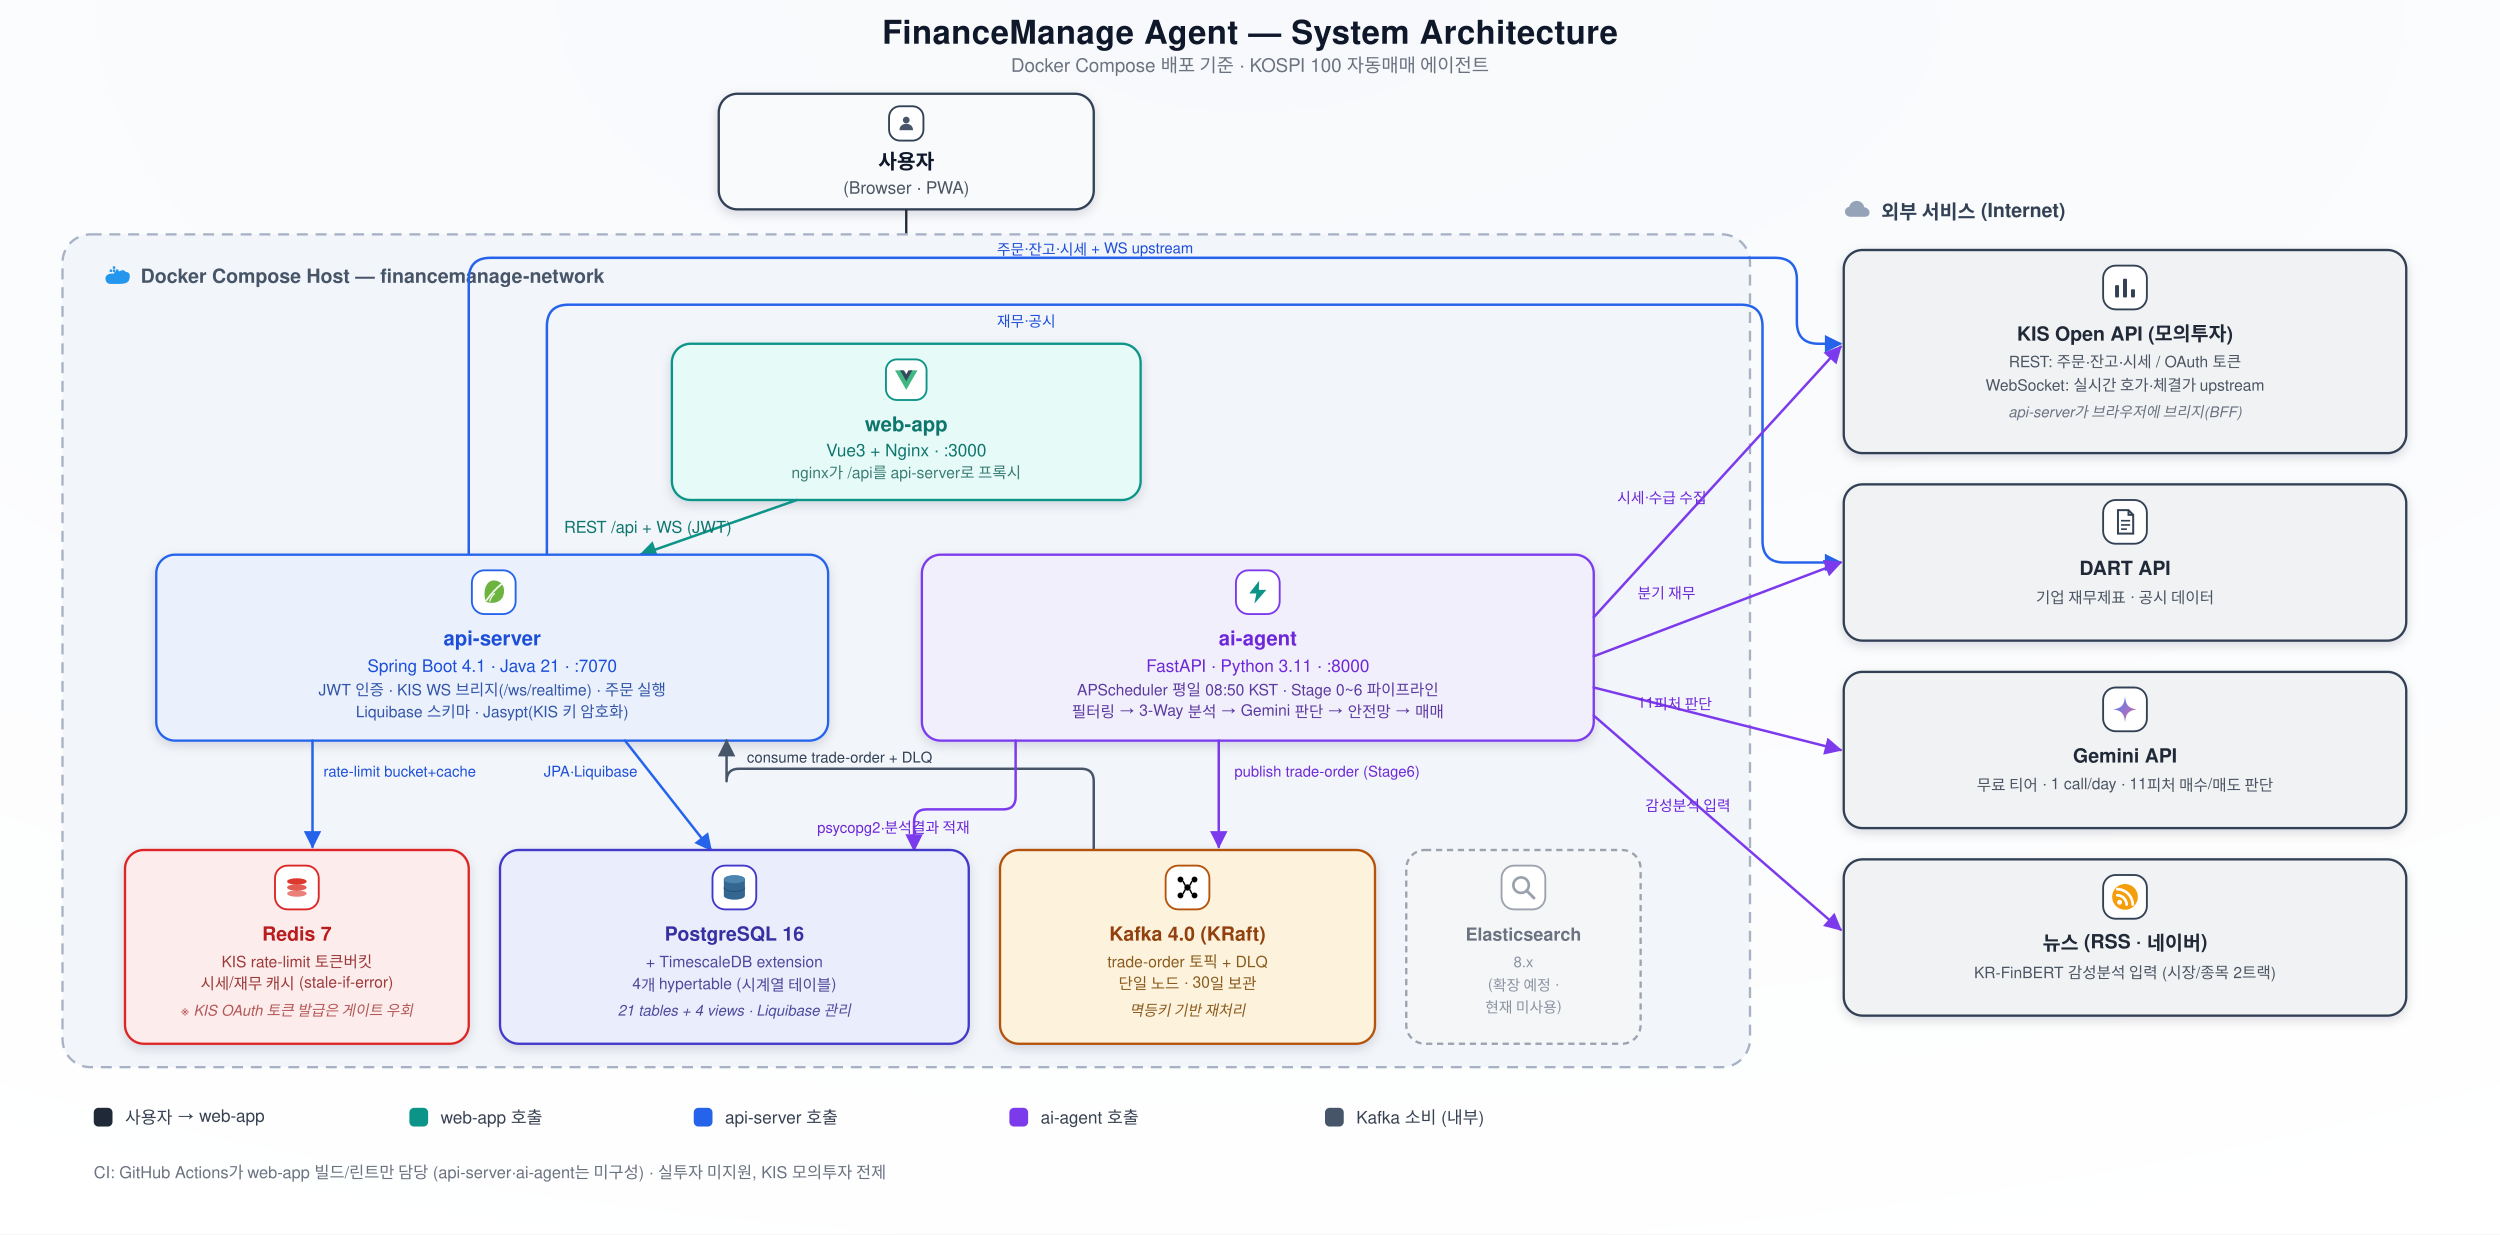
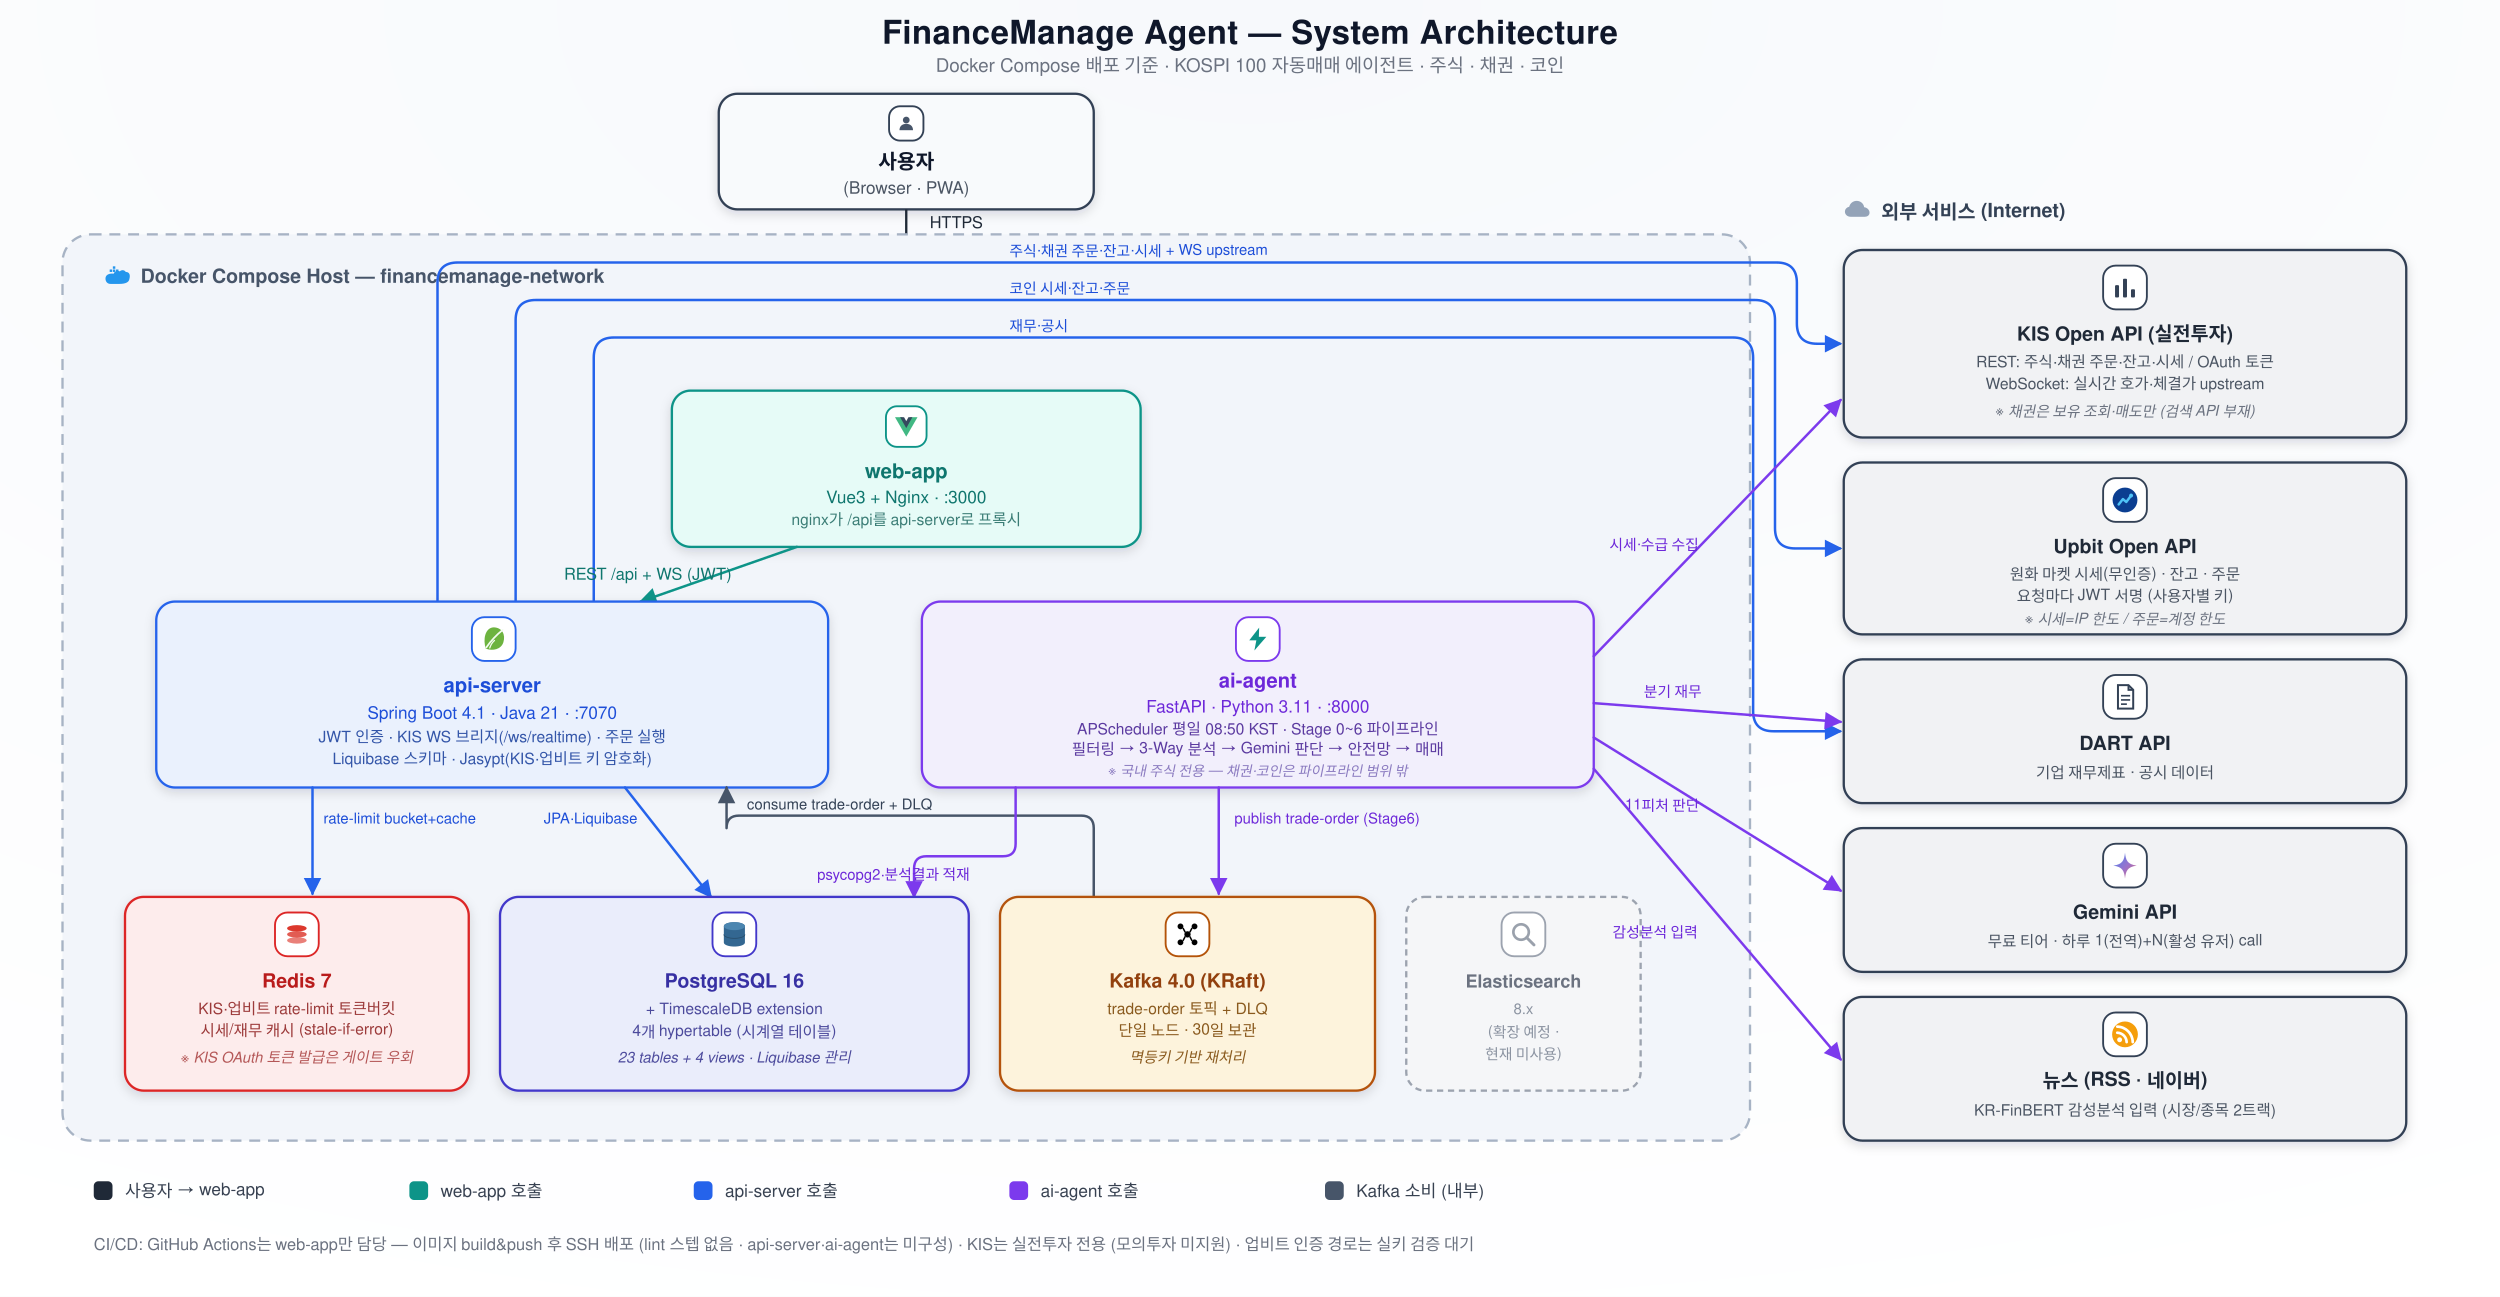
- <svg xmlns="http://www.w3.org/2000/svg" viewBox="0 0 1600 790" role="img" aria-label="FinanceManage Agent 시스템 아키텍처: 사용자가 web-app(Vue3)에 접속하고, web-app은 api-server(Spring Boot)를 통해 인증·거래·시세를 처리한다. api-server와 ai-agent(FastAPI)는 PostgreSQL+TimescaleDB를 공유하고, ai-agent가 Kafka에 매매 주문을 발행하면 api-server가 소비해 KIS API로 주문을 실행한다. Redis는 api-server의 KIS 호출 속도 제한과 캐시를 담당한다. ai-agent는 KIS·DART·뉴스에서 데이터를 수집하고 Gemini API로 매매를 판단한다." font-family="'Pretendard','Apple SD Gothic Neo','Malgun Gothic',Helvetica,Arial,sans-serif">
+ <svg xmlns="http://www.w3.org/2000/svg" viewBox="0 0 1600 830" role="img" aria-label="FinanceManage Agent 시스템 아키텍처: 사용자가 web-app(Vue3)에 접속하고, web-app은 api-server(Spring Boot)를 통해 인증·거래·시세를 처리한다. api-server는 KIS Open API로 주식·채권 주문과 잔고를 처리하고, 업비트 Open API로 원화 마켓 코인 시세·잔고·주문을 처리하며, DART에서 재무·공시를 가져온다. api-server와 ai-agent(FastAPI)는 PostgreSQL+TimescaleDB를 공유하고, ai-agent가 Kafka에 매매 주문을 발행하면 api-server가 소비해 KIS API로 주문을 실행한다. Redis는 api-server의 외부 API 호출 속도 제한과 캐시를 담당한다. ai-agent는 KIS·DART·뉴스에서 데이터를 수집하고 Gemini API로 매매를 판단한다." font-family="'Pretendard','Apple SD Gothic Neo','Malgun Gothic',Helvetica,Arial,sans-serif">
  <defs>
    <marker id="arrow-blue" viewBox="0 0 10 10" refX="9" refY="5" markerWidth="7" markerHeight="7" orient="auto-start-reverse">
      <path d="M0,0 L10,5 L0,10 z" fill="#2563eb" />
    </marker>
    <marker id="arrow-purple" viewBox="0 0 10 10" refX="9" refY="5" markerWidth="7" markerHeight="7" orient="auto-start-reverse">
      <path d="M0,0 L10,5 L0,10 z" fill="#7c3aed" />
    </marker>
    <marker id="arrow-teal" viewBox="0 0 10 10" refX="9" refY="5" markerWidth="7" markerHeight="7" orient="auto-start-reverse">
      <path d="M0,0 L10,5 L0,10 z" fill="#0d9488" />
    </marker>
    <marker id="arrow-slate" viewBox="0 0 10 10" refX="9" refY="5" markerWidth="7" markerHeight="7" orient="auto-start-reverse">
      <path d="M0,0 L10,5 L0,10 z" fill="#475569" />
    </marker>
    <marker id="arrow-black" viewBox="0 0 10 10" refX="9" refY="5" markerWidth="7" markerHeight="7" orient="auto-start-reverse">
      <path d="M0,0 L10,5 L0,10 z" fill="#1f2937" />
    </marker>
    <filter id="softShadow" x="-30%" y="-30%" width="160%" height="160%">
      <feDropShadow dx="0" dy="2.5" stdDeviation="3.5" flood-color="#0f172a" flood-opacity="0.14" />
    </filter>
    <linearGradient id="geminiGrad" x1="0%" y1="0%" x2="100%" y2="100%">
      <stop offset="0%" stop-color="#4285F4" />
      <stop offset="55%" stop-color="#9b72cb" />
      <stop offset="100%" stop-color="#d96570" />
    </linearGradient>
    <radialGradient id="bgGrad" cx="50%" cy="0%" r="110%">
      <stop offset="0%" stop-color="#f7f9fc" />
      <stop offset="100%" stop-color="#ffffff" />
    </radialGradient>
    <symbol id="icon-user" viewBox="0 0 24 24">
      <circle cx="12" cy="8" r="4" fill="#475569" />
      <path d="M4,20 C4,15 7.5,12.5 12,12.5 C16.5,12.5 20,15 20,20 Z" fill="#475569" />
    </symbol>
    <symbol id="icon-vue" viewBox="0 0 24 22">
      <path d="M1.2,1.5 L8.2,1.5 L12,8.2 L15.8,1.5 L22.8,1.5 L12,20.2 Z" fill="#41B883" />
      <path d="M6.1,1.5 L12,12 L17.9,1.5 L14.1,1.5 L12,5.3 L9.9,1.5 Z" fill="#35495E" />
    </symbol>
    <symbol id="icon-spring" viewBox="0 0 24 24">
      <path d="M12,2 C19,2.2 22.3,8 20.2,14.8 C18.3,20.8 11.3,22.4 5.2,20.2 C2.6,12.4 4.6,2.2 12,2 Z" fill="#6DB33F" />
      <path d="M5.6,19.2 C9.6,13.4 14.6,8.2 19.6,4.2" stroke="#f2fbee" stroke-width="1.5" fill="none" stroke-linecap="round" />
      <path d="M8.6,19.6 C9.4,17 10.6,15 12.6,13.2" stroke="#f2fbee" stroke-width="1.1" fill="none" stroke-linecap="round" />
    </symbol>
    <symbol id="icon-fastapi" viewBox="0 0 24 24">
      <path d="M13.3,1 L3.8,13.2 L10.6,13.2 L8.7,23 L20.2,9.8 L13,9.8 Z" fill="#0d9488" />
    </symbol>
    <symbol id="icon-postgres" viewBox="0 0 24 24">
      <path d="M3,5 C3,3.1 7,1.6 12,1.6 C17,1.6 21,3.1 21,5 L21,19 C21,20.9 17,22.4 12,22.4 C7,22.4 3,20.9 3,19 Z" fill="#336791" />
      <ellipse cx="12" cy="5" rx="9" ry="3.4" fill="#4c86b0" />
      <path d="M3,12 C3,13.9 7,15.4 12,15.4 C17,15.4 21,13.9 21,12" fill="none" stroke="#274d6b" stroke-width="0.7" />
    </symbol>
    <symbol id="icon-kafka" viewBox="0 0 24 24">
      <circle cx="6" cy="5.2" r="2.5" fill="#000000" />
      <circle cx="18" cy="5.2" r="2.5" fill="#000000" />
      <circle cx="12" cy="12" r="2.7" fill="#000000" />
      <circle cx="6" cy="18.8" r="2.5" fill="#000000" />
      <circle cx="18" cy="18.8" r="2.5" fill="#000000" />
      <line x1="8.1" y1="6.5" x2="10.1" y2="10.3" stroke="#000000" stroke-width="1.3" />
      <line x1="15.9" y1="6.5" x2="13.9" y2="10.3" stroke="#000000" stroke-width="1.3" />
      <line x1="10.1" y1="13.7" x2="8.1" y2="17.5" stroke="#000000" stroke-width="1.3" />
      <line x1="13.9" y1="13.7" x2="15.9" y2="17.5" stroke="#000000" stroke-width="1.3" />
    </symbol>
    <symbol id="icon-redis" viewBox="0 0 24 24">
      <ellipse cx="12" cy="6.2" rx="9.4" ry="3.1" fill="#DC382D" />
      <ellipse cx="12" cy="12" rx="9.4" ry="3.1" fill="#DC382D" opacity="0.82" />
      <ellipse cx="12" cy="17.8" rx="9.4" ry="3.1" fill="#DC382D" opacity="0.64" />
    </symbol>
    <symbol id="icon-elastic" viewBox="0 0 24 24">
      <circle cx="10" cy="10" r="6.6" fill="none" stroke="#9aa1ac" stroke-width="2.3" />
      <line x1="14.8" y1="14.8" x2="21" y2="21" stroke="#9aa1ac" stroke-width="2.5" stroke-linecap="round" />
    </symbol>
    <symbol id="icon-docker" viewBox="0 0 24 18">
      <path d="M2,11 C2,7.6 5.6,6.4 9,6.9 C9.6,4.9 12.2,3.9 14.2,4.9 C15.7,3.4 18.3,3.6 19.3,5.4 C22.4,5.4 23.4,7.9 22.4,11.4 C22.1,14.2 19,15.6 14,15.6 L6.2,15.6 C3.6,15.6 2,13.6 2,11 Z" fill="#2496ED" />
      <rect x="5.6" y="3.3" width="2.1" height="2.1" fill="#2496ED" />
      <rect x="8.3" y="3.3" width="2.1" height="2.1" fill="#2496ED" />
      <rect x="8.3" y="0.6" width="2.1" height="2.1" fill="#2496ED" />
      <rect x="11" y="3.3" width="2.1" height="2.1" fill="#2496ED" />
    </symbol>
    <symbol id="icon-cloud" viewBox="0 0 24 18">
      <path d="M6,17 C3,17 1,15 1,12.6 C1,10.5 2.6,8.8 4.7,8.4 C5.3,5.5 8,3.4 11,3.4 C14.3,3.4 17,5.7 17.4,8.8 C19.9,9.1 22,11.1 22,13.5 C22,15.8 20,17 18,17 Z" fill="#94a3b8" />
    </symbol>
    <symbol id="icon-kis" viewBox="0 0 24 24">
      <rect x="3.5" y="10" width="3.4" height="10.5" rx="0.8" fill="#334155" />
      <rect x="10.3" y="4.5" width="3.4" height="16" rx="0.8" fill="#334155" />
      <rect x="17.1" y="13.5" width="3.4" height="7" rx="0.8" fill="#334155" />
    </symbol>
+     <symbol id="icon-upbit" viewBox="0 0 24 24">
+       <circle cx="12" cy="12" r="10.6" fill="#0B3E91" />
+       <path d="M6.6,15.8 L10.2,11.2 L13.1,13.7 L17.2,8.2" fill="none" stroke="#4FC3F7" stroke-width="2.1" stroke-linecap="round" stroke-linejoin="round" />
+       <circle cx="17.2" cy="8.2" r="1.7" fill="#4FC3F7" />
+     </symbol>
    <symbol id="icon-dart" viewBox="0 0 24 24">
      <path d="M6,2 H15 L19,6 V22 H6 Z" fill="none" stroke="#334155" stroke-width="1.7" />
      <path d="M15,2 V6 H19" fill="none" stroke="#334155" stroke-width="1.7" />
      <line x1="8.6" y1="11" x2="16.4" y2="11" stroke="#334155" stroke-width="1.4" />
      <line x1="8.6" y1="14.6" x2="16.4" y2="14.6" stroke="#334155" stroke-width="1.4" />
      <line x1="8.6" y1="18.2" x2="13.6" y2="18.2" stroke="#334155" stroke-width="1.4" />
    </symbol>
    <symbol id="icon-gemini" viewBox="0 0 24 24">
      <path d="M12,1 C12.7,7 13.7,10.9 22,12 C13.7,13.1 12.7,17 12,23 C11.3,17 10.3,13.1 2,12 C10.3,10.9 11.3,7 12,1 Z" fill="url(#geminiGrad)" />
    </symbol>
    <symbol id="icon-rss" viewBox="0 0 24 24">
      <circle cx="12" cy="12" r="11" fill="#f59e0b" />
      <circle cx="7.4" cy="16.6" r="2.1" fill="#ffffff" />
      <path d="M5.4,10.6 A8.2,8.2 0 0 1 13.4,18.6" fill="none" stroke="#ffffff" stroke-width="2.3" stroke-linecap="round" />
      <path d="M5.4,5.4 A13.4,13.4 0 0 1 18.6,18.6" fill="none" stroke="#ffffff" stroke-width="2.3" stroke-linecap="round" />
    </symbol>
  </defs>
-   <rect x="0" y="0" width="1600" height="790" fill="url(#bgGrad)" />
+   <rect x="0" y="0" width="1600" height="830" fill="url(#bgGrad)" />
  <text x="800" y="28" text-anchor="middle" font-size="21" font-weight="700" letter-spacing="0.3" fill="#0f172a">FinanceManage Agent — System Architecture</text>
-   <text x="800" y="46" text-anchor="middle" font-size="12" fill="#6b7280">Docker Compose 배포 기준 · KOSPI 100 자동매매 에이전트</text>
+   <text x="800" y="46" text-anchor="middle" font-size="12" fill="#6b7280">Docker Compose 배포 기준 · KOSPI 100 자동매매 에이전트 · 주식 · 채권 · 코인</text>
  <rect x="460" y="60" width="240" height="74" rx="12" fill="#f8fafc" stroke="#334155" stroke-width="1.5" filter="url(#softShadow)" />
  <rect x="569" y="68" width="22" height="22" rx="7" fill="#ffffff" stroke="#334155" stroke-width="1.2" />
  <use href="#icon-user" x="573.5" y="72.5" width="13" height="13" />
  <text x="580" y="108" text-anchor="middle" font-size="13" font-weight="700" fill="#0f172a">사용자</text>
  <text x="580" y="124" text-anchor="middle" font-size="11" fill="#4b5563">(Browser · PWA)</text>
-   <line x1="580" y1="134" x2="580" y2="218" stroke="#1f2937" stroke-width="1.5" marker-end="url(#arrow-black)" />
-   <text x="595" y="176" font-size="10.5" fill="#1f2937">HTTPS</text>
-   <rect x="40" y="150" width="1080" height="533" rx="18" fill="#f2f5fa" stroke="#a7b3c4" stroke-width="1.5" stroke-dasharray="7 5" />
+   <line x1="580" y1="134" x2="580" y2="248" stroke="#1f2937" stroke-width="1.5" marker-end="url(#arrow-black)" />
+   <text x="595" y="146" font-size="10.5" fill="#1f2937">HTTPS</text>
+   <rect x="40" y="150" width="1080" height="580" rx="18" fill="#f2f5fa" stroke="#a7b3c4" stroke-width="1.5" stroke-dasharray="7 5" />
  <use href="#icon-docker" x="66" y="170" width="18" height="13.5" />
  <text x="90" y="181" font-size="12.5" font-weight="700" fill="#475569">Docker Compose Host — financemanage-network</text>
-   <path d="M300,355 L300,179 Q300,165 314,165 L1136,165 Q1150,165 1150,179 L1150,206 Q1150,220 1164,220 L1178,220" fill="none" stroke="#2563eb" stroke-width="1.6" marker-end="url(#arrow-blue)" />
-   <path d="M350,355 L350,209 Q350,195 364,195 L1114,195 Q1128,195 1128,209 L1128,346 Q1128,360 1142,360 L1178,360" fill="none" stroke="#2563eb" stroke-width="1.6" marker-end="url(#arrow-blue)" />
-   <text x="638" y="163" font-size="9.5" fill="#1d4ed8">주문·잔고·시세 + WS upstream</text>
-   <text x="638" y="209" font-size="9.5" fill="#1d4ed8">재무·공시</text>
-   <rect x="430" y="220" width="300" height="100" rx="12" fill="#e6fbf7" stroke="#0d9488" stroke-width="1.5" filter="url(#softShadow)" />
-   <rect x="567" y="230" width="26" height="26" rx="7" fill="#ffffff" stroke="#0d9488" stroke-width="1.2" />
-   <use href="#icon-vue" x="572" y="236" width="16" height="14.7" />
-   <text x="580" y="276" text-anchor="middle" font-size="13" font-weight="700" fill="#0f766e">web-app</text>
-   <text x="580" y="292" text-anchor="middle" font-size="11" fill="#0f766e">Vue3 + Nginx · :3000</text>
-   <text x="580" y="306" text-anchor="middle" font-size="10" fill="#3b7d76">nginx가 /api를 api-server로 프록시</text>
-   <path d="M510,320 L410,355" stroke="#0d9488" stroke-width="1.6" fill="none" stroke-linecap="round" marker-end="url(#arrow-teal)" />
-   <text x="361" y="341" font-size="10.5" fill="#0f766e">REST /api + WS (JWT)</text>
-   <rect x="100" y="355" width="430" height="119" rx="12" fill="#eaf1fd" stroke="#2563eb" stroke-width="1.5" filter="url(#softShadow)" />
-   <rect x="302" y="365" width="28" height="28" rx="8" fill="#ffffff" stroke="#2563eb" stroke-width="1.2" />
-   <use href="#icon-spring" x="307" y="370" width="18" height="18" />
-   <text x="315" y="413" text-anchor="middle" font-size="13" font-weight="700" fill="#1d4ed8">api-server</text>
-   <text x="315" y="430" text-anchor="middle" font-size="11" fill="#1d4ed8">Spring Boot 4.1 · Java 21 · :7070</text>
-   <text x="315" y="445" text-anchor="middle" font-size="10" fill="#3355a8">JWT 인증 · KIS WS 브리지(/ws/realtime) · 주문 실행</text>
-   <text x="315" y="459" text-anchor="middle" font-size="10" fill="#3355a8">Liquibase 스키마 · Jasypt(KIS 키 암호화)</text>
-   <rect x="590" y="355" width="430" height="119" rx="12" fill="#f2effc" stroke="#7c3aed" stroke-width="1.5" filter="url(#softShadow)" />
-   <rect x="791" y="365" width="28" height="28" rx="8" fill="#ffffff" stroke="#7c3aed" stroke-width="1.2" />
-   <use href="#icon-fastapi" x="797" y="370" width="16" height="18" />
-   <text x="805" y="413" text-anchor="middle" font-size="13" font-weight="700" fill="#6d28d9">ai-agent</text>
-   <text x="805" y="430" text-anchor="middle" font-size="11" fill="#6d28d9">FastAPI · Python 3.11 · :8000</text>
-   <text x="805" y="445" text-anchor="middle" font-size="10" fill="#5b3aa0">APScheduler 평일 08:50 KST · Stage 0~6 파이프라인</text>
-   <text x="805" y="459" text-anchor="middle" font-size="10" fill="#5b3aa0">필터링 → 3-Way 분석 → Gemini 판단 → 안전망 → 매매</text>
-   <path d="M200,474 L200,542" stroke="#2563eb" stroke-width="1.6" fill="none" stroke-linecap="round" marker-end="url(#arrow-blue)" />
-   <text x="207" y="497" font-size="9.5" fill="#1d4ed8">rate-limit bucket+cache</text>
-   <path d="M400,474 L455,544" stroke="#2563eb" stroke-width="1.6" fill="none" stroke-linecap="round" marker-end="url(#arrow-blue)" />
-   <text x="348" y="497" font-size="9.5" fill="#1d4ed8">JPA·Liquibase</text>
-   <path d="M700,544 L700,500 Q700,492 692,492 L473,492 Q465,492 465,500 L465,474" stroke="#475569" stroke-width="1.6" fill="none" stroke-linecap="round" stroke-linejoin="round" marker-end="url(#arrow-slate)" />
-   <text x="478" y="488" font-size="9.5" fill="#334155">consume trade-order + DLQ</text>
-   <path d="M650,474 L650,510 Q650,518 642,518 L593,518 Q585,518 585,526 L585,544" stroke="#7c3aed" stroke-width="1.6" fill="none" stroke-linecap="round" stroke-linejoin="round" marker-end="url(#arrow-purple)" />
-   <text x="523" y="533" font-size="9.5" fill="#6d28d9">psycopg2·분석결과 적재</text>
-   <path d="M780,474 L780,542" stroke="#7c3aed" stroke-width="1.6" fill="none" stroke-linecap="round" marker-end="url(#arrow-purple)" />
-   <text x="790" y="497" font-size="9.5" fill="#6d28d9">publish trade-order (Stage6)</text>
-   <rect x="80" y="544" width="220" height="124" rx="12" fill="#fdecec" stroke="#dc2626" stroke-width="1.5" filter="url(#softShadow)" />
-   <rect x="176" y="554" width="28" height="28" rx="8" fill="#ffffff" stroke="#dc2626" stroke-width="1.2" />
-   <use href="#icon-redis" x="181" y="560" width="18" height="16" />
-   <text x="190" y="602" text-anchor="middle" font-size="12.5" font-weight="700" fill="#b91c1c">Redis 7</text>
-   <text x="190" y="619" text-anchor="middle" font-size="10" fill="#9c3a3a">KIS rate-limit 토큰버킷</text>
-   <text x="190" y="633" text-anchor="middle" font-size="10" fill="#9c3a3a">시세/재무 캐시 (stale-if-error)</text>
-   <text x="190" y="650" text-anchor="middle" font-size="9.5" fill="#b45757" font-style="italic">※ KIS OAuth 토큰 발급은 게이트 우회</text>
-   <rect x="320" y="544" width="300" height="124" rx="12" fill="#eaedfb" stroke="#4338ca" stroke-width="1.5" filter="url(#softShadow)" />
-   <rect x="456" y="554" width="28" height="28" rx="8" fill="#ffffff" stroke="#4338ca" stroke-width="1.2" />
-   <use href="#icon-postgres" x="461" y="559" width="18" height="18" />
-   <text x="470" y="602" text-anchor="middle" font-size="12.5" font-weight="700" fill="#3730a3">PostgreSQL 16</text>
-   <text x="470" y="619" text-anchor="middle" font-size="10" fill="#4c4a9c">+ TimescaleDB extension</text>
-   <text x="470" y="633" text-anchor="middle" font-size="10" fill="#4c4a9c">4개 hypertable (시계열 테이블)</text>
-   <text x="470" y="650" text-anchor="middle" font-size="9.5" fill="#4c4a9c" font-style="italic">21 tables + 4 views · Liquibase 관리</text>
-   <rect x="640" y="544" width="240" height="124" rx="12" fill="#fdf3dc" stroke="#b45309" stroke-width="1.5" filter="url(#softShadow)" />
-   <rect x="746" y="554" width="28" height="28" rx="8" fill="#ffffff" stroke="#b45309" stroke-width="1.2" />
-   <use href="#icon-kafka" x="751" y="559" width="18" height="18" />
-   <text x="760" y="602" text-anchor="middle" font-size="12.5" font-weight="700" fill="#92400e">Kafka 4.0 (KRaft)</text>
-   <text x="760" y="619" text-anchor="middle" font-size="10" fill="#8a5a1e">trade-order 토픽 + DLQ</text>
-   <text x="760" y="633" text-anchor="middle" font-size="10" fill="#8a5a1e">단일 노드 · 30일 보관</text>
-   <text x="760" y="650" text-anchor="middle" font-size="9.5" fill="#8a5a1e" font-style="italic">멱등키 기반 재처리</text>
-   <rect x="900" y="544" width="150" height="124" rx="12" fill="#f5f6f8" stroke="#9ca3af" stroke-width="1.5" stroke-dasharray="4 3" />
-   <rect x="961" y="554" width="28" height="28" rx="8" fill="#ffffff" stroke="#9ca3af" stroke-width="1.2" />
-   <use href="#icon-elastic" x="966" y="559" width="18" height="18" />
-   <text x="975" y="602" text-anchor="middle" font-size="11.5" font-weight="700" fill="#6b7280">Elasticsearch</text>
-   <text x="975" y="619" text-anchor="middle" font-size="9.5" fill="#8b93a1">8.x</text>
-   <text x="975" y="633" text-anchor="middle" font-size="9.5" fill="#8b93a1">(확장 예정 ·</text>
-   <text x="975" y="648" text-anchor="middle" font-size="9.5" fill="#8b93a1">현재 미사용)</text>
+   <path d="M280,385 L280,181 Q280,168 293,168 L1137,168 Q1150,168 1150,181 L1150,207 Q1150,220 1163,220 L1178,220" fill="none" stroke="#2563eb" stroke-width="1.6" marker-end="url(#arrow-blue)" />
+   <path d="M330,385 L330,205 Q330,192 343,192 L1123,192 Q1136,192 1136,205 L1136,338 Q1136,351 1149,351 L1178,351" fill="none" stroke="#2563eb" stroke-width="1.6" marker-end="url(#arrow-blue)" />
+   <path d="M380,385 L380,229 Q380,216 393,216 L1109,216 Q1122,216 1122,229 L1122,455 Q1122,468 1135,468 L1178,468" fill="none" stroke="#2563eb" stroke-width="1.6" marker-end="url(#arrow-blue)" />
+   <text x="646" y="164" font-size="9.5" fill="#1d4ed8">주식·채권 주문·잔고·시세 + WS upstream</text>
+   <text x="646" y="188" font-size="9.5" fill="#1d4ed8">코인 시세·잔고·주문</text>
+   <text x="646" y="212" font-size="9.5" fill="#1d4ed8">재무·공시</text>
+   <rect x="430" y="250" width="300" height="100" rx="12" fill="#e6fbf7" stroke="#0d9488" stroke-width="1.5" filter="url(#softShadow)" />
+   <rect x="567" y="260" width="26" height="26" rx="7" fill="#ffffff" stroke="#0d9488" stroke-width="1.2" />
+   <use href="#icon-vue" x="572" y="266" width="16" height="14.7" />
+   <text x="580" y="306" text-anchor="middle" font-size="13" font-weight="700" fill="#0f766e">web-app</text>
+   <text x="580" y="322" text-anchor="middle" font-size="11" fill="#0f766e">Vue3 + Nginx · :3000</text>
+   <text x="580" y="336" text-anchor="middle" font-size="10" fill="#3b7d76">nginx가 /api를 api-server로 프록시</text>
+   <path d="M510,350 L410,385" stroke="#0d9488" stroke-width="1.6" fill="none" stroke-linecap="round" marker-end="url(#arrow-teal)" />
+   <text x="361" y="371" font-size="10.5" fill="#0f766e">REST /api + WS (JWT)</text>
+   <rect x="100" y="385" width="430" height="119" rx="12" fill="#eaf1fd" stroke="#2563eb" stroke-width="1.5" filter="url(#softShadow)" />
+   <rect x="302" y="395" width="28" height="28" rx="8" fill="#ffffff" stroke="#2563eb" stroke-width="1.2" />
+   <use href="#icon-spring" x="307" y="400" width="18" height="18" />
+   <text x="315" y="443" text-anchor="middle" font-size="13" font-weight="700" fill="#1d4ed8">api-server</text>
+   <text x="315" y="460" text-anchor="middle" font-size="11" fill="#1d4ed8">Spring Boot 4.1 · Java 21 · :7070</text>
+   <text x="315" y="475" text-anchor="middle" font-size="10" fill="#3355a8">JWT 인증 · KIS WS 브리지(/ws/realtime) · 주문 실행</text>
+   <text x="315" y="489" text-anchor="middle" font-size="10" fill="#3355a8">Liquibase 스키마 · Jasypt(KIS·업비트 키 암호화)</text>
+   <rect x="590" y="385" width="430" height="119" rx="12" fill="#f2effc" stroke="#7c3aed" stroke-width="1.5" filter="url(#softShadow)" />
+   <rect x="791" y="395" width="28" height="28" rx="8" fill="#ffffff" stroke="#7c3aed" stroke-width="1.2" />
+   <use href="#icon-fastapi" x="797" y="400" width="16" height="18" />
+   <text x="805" y="440" text-anchor="middle" font-size="13" font-weight="700" fill="#6d28d9">ai-agent</text>
+   <text x="805" y="456" text-anchor="middle" font-size="11" fill="#6d28d9">FastAPI · Python 3.11 · :8000</text>
+   <text x="805" y="470" text-anchor="middle" font-size="10" fill="#5b3aa0">APScheduler 평일 08:50 KST · Stage 0~6 파이프라인</text>
+   <text x="805" y="483" text-anchor="middle" font-size="10" fill="#5b3aa0">필터링 → 3-Way 분석 → Gemini 판단 → 안전망 → 매매</text>
+   <text x="805" y="496" text-anchor="middle" font-size="9" fill="#8b7bc0" font-style="italic">※ 국내 주식 전용 — 채권·코인은 파이프라인 범위 밖</text>
+   <path d="M200,504 L200,572" stroke="#2563eb" stroke-width="1.6" fill="none" stroke-linecap="round" marker-end="url(#arrow-blue)" />
+   <text x="207" y="527" font-size="9.5" fill="#1d4ed8">rate-limit bucket+cache</text>
+   <path d="M400,504 L455,574" stroke="#2563eb" stroke-width="1.6" fill="none" stroke-linecap="round" marker-end="url(#arrow-blue)" />
+   <text x="348" y="527" font-size="9.5" fill="#1d4ed8">JPA·Liquibase</text>
+   <path d="M700,574 L700,530 Q700,522 692,522 L473,522 Q465,522 465,530 L465,504" stroke="#475569" stroke-width="1.6" fill="none" stroke-linecap="round" stroke-linejoin="round" marker-end="url(#arrow-slate)" />
+   <text x="478" y="518" font-size="9.5" fill="#334155">consume trade-order + DLQ</text>
+   <path d="M650,504 L650,540 Q650,548 642,548 L593,548 Q585,548 585,556 L585,574" stroke="#7c3aed" stroke-width="1.6" fill="none" stroke-linecap="round" stroke-linejoin="round" marker-end="url(#arrow-purple)" />
+   <text x="523" y="563" font-size="9.5" fill="#6d28d9">psycopg2·분석결과 적재</text>
+   <path d="M780,504 L780,572" stroke="#7c3aed" stroke-width="1.6" fill="none" stroke-linecap="round" marker-end="url(#arrow-purple)" />
+   <text x="790" y="527" font-size="9.5" fill="#6d28d9">publish trade-order (Stage6)</text>
+   <rect x="80" y="574" width="220" height="124" rx="12" fill="#fdecec" stroke="#dc2626" stroke-width="1.5" filter="url(#softShadow)" />
+   <rect x="176" y="584" width="28" height="28" rx="8" fill="#ffffff" stroke="#dc2626" stroke-width="1.2" />
+   <use href="#icon-redis" x="181" y="590" width="18" height="16" />
+   <text x="190" y="632" text-anchor="middle" font-size="12.5" font-weight="700" fill="#b91c1c">Redis 7</text>
+   <text x="190" y="649" text-anchor="middle" font-size="10" fill="#9c3a3a">KIS·업비트 rate-limit 토큰버킷</text>
+   <text x="190" y="663" text-anchor="middle" font-size="10" fill="#9c3a3a">시세/재무 캐시 (stale-if-error)</text>
+   <text x="190" y="680" text-anchor="middle" font-size="9.5" fill="#b45757" font-style="italic">※ KIS OAuth 토큰 발급은 게이트 우회</text>
+   <rect x="320" y="574" width="300" height="124" rx="12" fill="#eaedfb" stroke="#4338ca" stroke-width="1.5" filter="url(#softShadow)" />
+   <rect x="456" y="584" width="28" height="28" rx="8" fill="#ffffff" stroke="#4338ca" stroke-width="1.2" />
+   <use href="#icon-postgres" x="461" y="589" width="18" height="18" />
+   <text x="470" y="632" text-anchor="middle" font-size="12.5" font-weight="700" fill="#3730a3">PostgreSQL 16</text>
+   <text x="470" y="649" text-anchor="middle" font-size="10" fill="#4c4a9c">+ TimescaleDB extension</text>
+   <text x="470" y="663" text-anchor="middle" font-size="10" fill="#4c4a9c">4개 hypertable (시계열 테이블)</text>
+   <text x="470" y="680" text-anchor="middle" font-size="9.5" fill="#4c4a9c" font-style="italic">23 tables + 4 views · Liquibase 관리</text>
+   <rect x="640" y="574" width="240" height="124" rx="12" fill="#fdf3dc" stroke="#b45309" stroke-width="1.5" filter="url(#softShadow)" />
+   <rect x="746" y="584" width="28" height="28" rx="8" fill="#ffffff" stroke="#b45309" stroke-width="1.2" />
+   <use href="#icon-kafka" x="751" y="589" width="18" height="18" />
+   <text x="760" y="632" text-anchor="middle" font-size="12.5" font-weight="700" fill="#92400e">Kafka 4.0 (KRaft)</text>
+   <text x="760" y="649" text-anchor="middle" font-size="10" fill="#8a5a1e">trade-order 토픽 + DLQ</text>
+   <text x="760" y="663" text-anchor="middle" font-size="10" fill="#8a5a1e">단일 노드 · 30일 보관</text>
+   <text x="760" y="680" text-anchor="middle" font-size="9.5" fill="#8a5a1e" font-style="italic">멱등키 기반 재처리</text>
+   <rect x="900" y="574" width="150" height="124" rx="12" fill="#f5f6f8" stroke="#9ca3af" stroke-width="1.5" stroke-dasharray="4 3" />
+   <rect x="961" y="584" width="28" height="28" rx="8" fill="#ffffff" stroke="#9ca3af" stroke-width="1.2" />
+   <use href="#icon-elastic" x="966" y="589" width="18" height="18" />
+   <text x="975" y="632" text-anchor="middle" font-size="11.5" font-weight="700" fill="#6b7280">Elasticsearch</text>
+   <text x="975" y="649" text-anchor="middle" font-size="9.5" fill="#8b93a1">8.x</text>
+   <text x="975" y="663" text-anchor="middle" font-size="9.5" fill="#8b93a1">(확장 예정 ·</text>
+   <text x="975" y="678" text-anchor="middle" font-size="9.5" fill="#8b93a1">현재 미사용)</text>
  <use href="#icon-cloud" x="1180" y="126" width="18" height="13.5" />
  <text x="1204" y="140" font-size="12.5" font-weight="700" fill="#334155">외부 서비스 (Internet)</text>
-   <rect x="1180" y="160" width="360" height="130" rx="12" fill="#f1f2f4" stroke="#334155" stroke-width="1.5" filter="url(#softShadow)" />
+   <rect x="1180" y="160" width="360" height="120" rx="12" fill="#f1f2f4" stroke="#334155" stroke-width="1.5" filter="url(#softShadow)" />
  <rect x="1346" y="170" width="28" height="28" rx="8" fill="#ffffff" stroke="#334155" stroke-width="1.2" />
  <use href="#icon-kis" x="1351" y="175" width="18" height="18" />
-   <text x="1360" y="218" text-anchor="middle" font-size="12.5" font-weight="700" fill="#1f2937">KIS Open API (모의투자)</text>
-   <text x="1360" y="235" text-anchor="middle" font-size="10" fill="#4b5563">REST: 주문·잔고·시세 / OAuth 토큰</text>
-   <text x="1360" y="250" text-anchor="middle" font-size="10" fill="#4b5563">WebSocket: 실시간 호가·체결가 upstream</text>
-   <text x="1360" y="267" text-anchor="middle" font-size="9.5" fill="#6b7280" font-style="italic">api-server가 브라우저에 브리지(BFF)</text>
-   <rect x="1180" y="310" width="360" height="100" rx="12" fill="#f1f2f4" stroke="#334155" stroke-width="1.5" filter="url(#softShadow)" />
-   <rect x="1346" y="320" width="28" height="28" rx="8" fill="#ffffff" stroke="#334155" stroke-width="1.2" />
-   <use href="#icon-dart" x="1351" y="325" width="18" height="18" />
-   <text x="1360" y="368" text-anchor="middle" font-size="12.5" font-weight="700" fill="#1f2937">DART API</text>
-   <text x="1360" y="386" text-anchor="middle" font-size="10" fill="#4b5563">기업 재무제표 · 공시 데이터</text>
-   <rect x="1180" y="430" width="360" height="100" rx="12" fill="#f1f2f4" stroke="#334155" stroke-width="1.5" filter="url(#softShadow)" />
-   <rect x="1346" y="440" width="28" height="28" rx="8" fill="#ffffff" stroke="#334155" stroke-width="1.2" />
-   <use href="#icon-gemini" x="1351" y="445" width="18" height="18" />
-   <text x="1360" y="488" text-anchor="middle" font-size="12.5" font-weight="700" fill="#1f2937">Gemini API</text>
-   <text x="1360" y="506" text-anchor="middle" font-size="10" fill="#4b5563">무료 티어 · 1 call/day · 11피처 매수/매도 판단</text>
-   <rect x="1180" y="550" width="360" height="100" rx="12" fill="#f1f2f4" stroke="#334155" stroke-width="1.5" filter="url(#softShadow)" />
-   <rect x="1346" y="560" width="28" height="28" rx="8" fill="#ffffff" stroke="#334155" stroke-width="1.2" />
-   <use href="#icon-rss" x="1351" y="565" width="18" height="18" />
-   <text x="1360" y="608" text-anchor="middle" font-size="12.5" font-weight="700" fill="#1f2937">뉴스 (RSS · 네이버)</text>
-   <text x="1360" y="626" text-anchor="middle" font-size="10" fill="#4b5563">KR-FinBERT 감성분석 입력 (시장/종목 2트랙)</text>
-   <path d="M1020,395 L1178,222" stroke="#7c3aed" stroke-width="1.6" fill="none" stroke-linecap="round" marker-end="url(#arrow-purple)" />
-   <text x="1035" y="322" font-size="9.5" fill="#6d28d9">시세·수급 수집</text>
-   <path d="M1020,420 L1178,360" stroke="#7c3aed" stroke-width="1.6" fill="none" stroke-linecap="round" marker-end="url(#arrow-purple)" />
-   <text x="1048" y="383" font-size="9.5" fill="#6d28d9">분기 재무</text>
-   <path d="M1020,440 L1178,480" stroke="#7c3aed" stroke-width="1.6" fill="none" stroke-linecap="round" marker-end="url(#arrow-purple)" />
-   <text x="1048" y="453" font-size="9.5" fill="#6d28d9">11피처 판단</text>
-   <path d="M1020,458 L1178,595" stroke="#7c3aed" stroke-width="1.6" fill="none" stroke-linecap="round" marker-end="url(#arrow-purple)" />
-   <text x="1053" y="519" font-size="9.5" fill="#6d28d9">감성분석 입력</text>
+   <text x="1360" y="218" text-anchor="middle" font-size="12.5" font-weight="700" fill="#1f2937">KIS Open API (실전투자)</text>
+   <text x="1360" y="235" text-anchor="middle" font-size="10" fill="#4b5563">REST: 주식·채권 주문·잔고·시세 / OAuth 토큰</text>
+   <text x="1360" y="249" text-anchor="middle" font-size="10" fill="#4b5563">WebSocket: 실시간 호가·체결가 upstream</text>
+   <text x="1360" y="266" text-anchor="middle" font-size="9.5" fill="#6b7280" font-style="italic">※ 채권은 보유 조회·매도만 (검색 API 부재)</text>
+   <rect x="1180" y="296" width="360" height="110" rx="12" fill="#f1f2f4" stroke="#334155" stroke-width="1.5" filter="url(#softShadow)" />
+   <rect x="1346" y="306" width="28" height="28" rx="8" fill="#ffffff" stroke="#334155" stroke-width="1.2" />
+   <use href="#icon-upbit" x="1351" y="311" width="18" height="18" />
+   <text x="1360" y="354" text-anchor="middle" font-size="12.5" font-weight="700" fill="#1f2937">Upbit Open API</text>
+   <text x="1360" y="371" text-anchor="middle" font-size="10" fill="#4b5563">원화 마켓 시세(무인증) · 잔고 · 주문</text>
+   <text x="1360" y="385" text-anchor="middle" font-size="10" fill="#4b5563">요청마다 JWT 서명 (사용자별 키)</text>
+   <text x="1360" y="399" text-anchor="middle" font-size="9.5" fill="#6b7280" font-style="italic">※ 시세=IP 한도 / 주문=계정 한도</text>
+   <rect x="1180" y="422" width="360" height="92" rx="12" fill="#f1f2f4" stroke="#334155" stroke-width="1.5" filter="url(#softShadow)" />
+   <rect x="1346" y="432" width="28" height="28" rx="8" fill="#ffffff" stroke="#334155" stroke-width="1.2" />
+   <use href="#icon-dart" x="1351" y="437" width="18" height="18" />
+   <text x="1360" y="480" text-anchor="middle" font-size="12.5" font-weight="700" fill="#1f2937">DART API</text>
+   <text x="1360" y="498" text-anchor="middle" font-size="10" fill="#4b5563">기업 재무제표 · 공시 데이터</text>
+   <rect x="1180" y="530" width="360" height="92" rx="12" fill="#f1f2f4" stroke="#334155" stroke-width="1.5" filter="url(#softShadow)" />
+   <rect x="1346" y="540" width="28" height="28" rx="8" fill="#ffffff" stroke="#334155" stroke-width="1.2" />
+   <use href="#icon-gemini" x="1351" y="545" width="18" height="18" />
+   <text x="1360" y="588" text-anchor="middle" font-size="12.5" font-weight="700" fill="#1f2937">Gemini API</text>
+   <text x="1360" y="606" text-anchor="middle" font-size="10" fill="#4b5563">무료 티어 · 하루 1(전역)+N(활성 유저) call</text>
+   <rect x="1180" y="638" width="360" height="92" rx="12" fill="#f1f2f4" stroke="#334155" stroke-width="1.5" filter="url(#softShadow)" />
+   <rect x="1346" y="648" width="28" height="28" rx="8" fill="#ffffff" stroke="#334155" stroke-width="1.2" />
+   <use href="#icon-rss" x="1351" y="653" width="18" height="18" />
+   <text x="1360" y="696" text-anchor="middle" font-size="12.5" font-weight="700" fill="#1f2937">뉴스 (RSS · 네이버)</text>
+   <text x="1360" y="714" text-anchor="middle" font-size="10" fill="#4b5563">KR-FinBERT 감성분석 입력 (시장/종목 2트랙)</text>
+   <path d="M1020,420 L1178,256" stroke="#7c3aed" stroke-width="1.6" fill="none" stroke-linecap="round" marker-end="url(#arrow-purple)" />
+   <text x="1030" y="352" font-size="9.5" fill="#6d28d9">시세·수급 수집</text>
+   <path d="M1020,450 L1178,462" stroke="#7c3aed" stroke-width="1.6" fill="none" stroke-linecap="round" marker-end="url(#arrow-purple)" />
+   <text x="1052" y="446" font-size="9.5" fill="#6d28d9">분기 재무</text>
+   <path d="M1020,472 L1178,570" stroke="#7c3aed" stroke-width="1.6" fill="none" stroke-linecap="round" marker-end="url(#arrow-purple)" />
+   <text x="1040" y="518" font-size="9.5" fill="#6d28d9">11피처 판단</text>
+   <path d="M1020,492 L1178,678" stroke="#7c3aed" stroke-width="1.6" fill="none" stroke-linecap="round" marker-end="url(#arrow-purple)" />
+   <text x="1032" y="600" font-size="9.5" fill="#6d28d9">감성분석 입력</text>
  <g font-size="11" fill="#374151">
-     <rect x="60" y="709" width="12" height="12" rx="3" fill="#1f2937" />
-     <text x="80" y="719">사용자 → web-app</text>
-     <rect x="262" y="709" width="12" height="12" rx="3" fill="#0d9488" />
-     <text x="282" y="719">web-app 호출</text>
-     <rect x="444" y="709" width="12" height="12" rx="3" fill="#2563eb" />
-     <text x="464" y="719">api-server 호출</text>
-     <rect x="646" y="709" width="12" height="12" rx="3" fill="#7c3aed" />
-     <text x="666" y="719">ai-agent 호출</text>
-     <rect x="848" y="709" width="12" height="12" rx="3" fill="#475569" />
-     <text x="868" y="719">Kafka 소비 (내부)</text>
+     <rect x="60" y="756" width="12" height="12" rx="3" fill="#1f2937" />
+     <text x="80" y="766">사용자 → web-app</text>
+     <rect x="262" y="756" width="12" height="12" rx="3" fill="#0d9488" />
+     <text x="282" y="766">web-app 호출</text>
+     <rect x="444" y="756" width="12" height="12" rx="3" fill="#2563eb" />
+     <text x="464" y="766">api-server 호출</text>
+     <rect x="646" y="756" width="12" height="12" rx="3" fill="#7c3aed" />
+     <text x="666" y="766">ai-agent 호출</text>
+     <rect x="848" y="756" width="12" height="12" rx="3" fill="#475569" />
+     <text x="868" y="766">Kafka 소비 (내부)</text>
  </g>
-   <text x="60" y="754" font-size="10.5" fill="#6b7280">
-     CI: GitHub Actions가 web-app 빌드/린트만 담당 (api-server·ai-agent는 미구성) · 실투자 미지원, KIS 모의투자 전제
+   <text x="60" y="800" font-size="10.5" fill="#6b7280">
+     CI/CD: GitHub Actions는 web-app만 담당 — 이미지 build&amp;push 후 SSH 배포 (lint 스텝 없음 · api-server·ai-agent는 미구성) · KIS는 실전투자 전용 (모의투자 미지원) · 업비트 인증 경로는 실키 검증 대기
  </text>
</svg>
